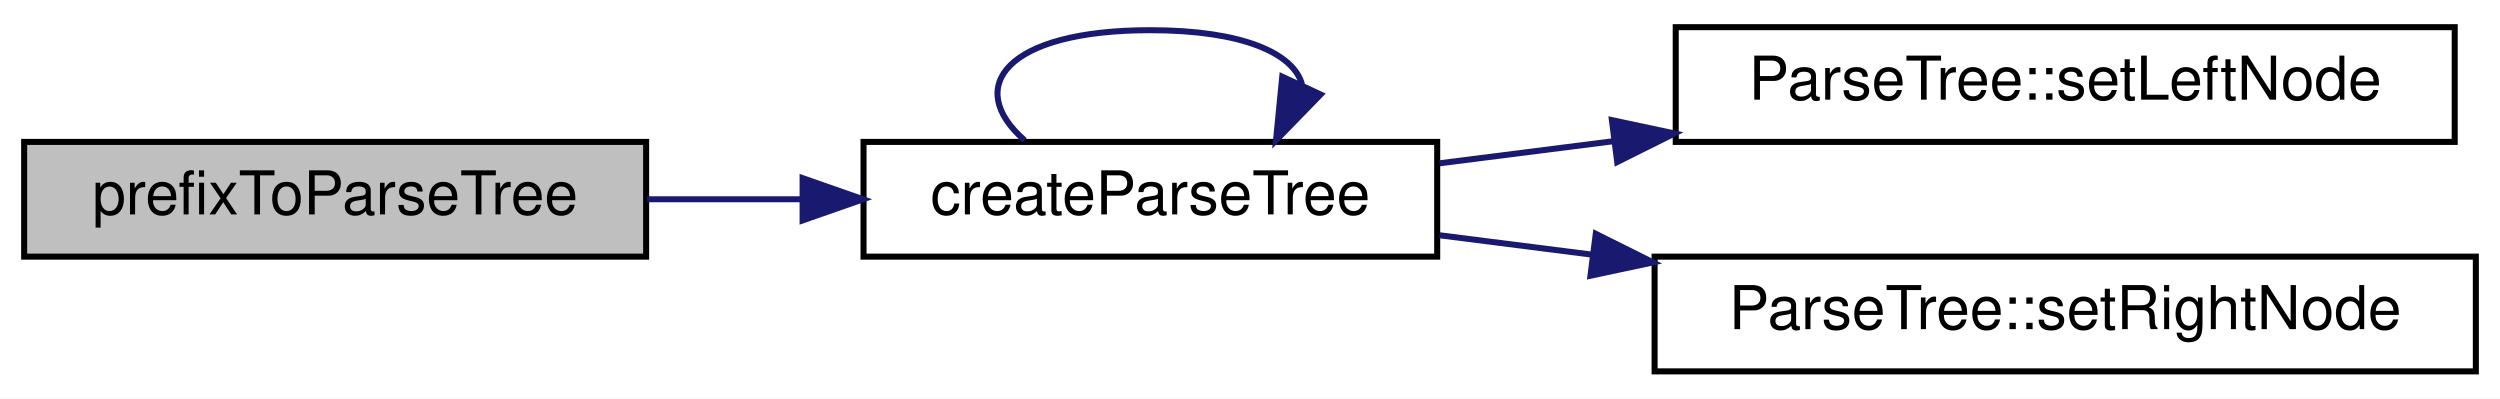
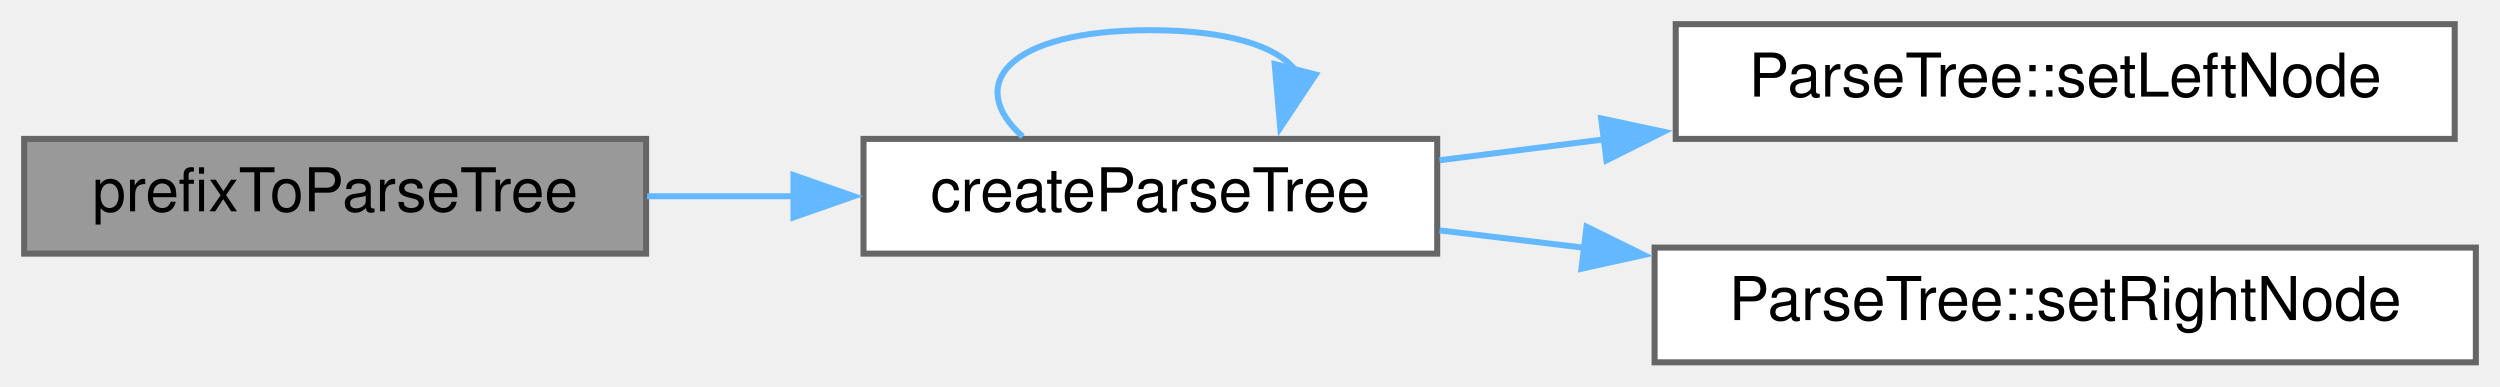
- <svg xmlns="http://www.w3.org/2000/svg" xmlns:xlink="http://www.w3.org/1999/xlink" width="414pt" height="66pt" viewBox="0.00 0.00 414.00 66.00">
-   <g id="graph0" class="graph" transform="scale(1 1) rotate(0) translate(4 62)">
-     <polygon fill="white" stroke="none" points="-4,4 -4,-62 410,-62 410,4 -4,4" />
+ <svg xmlns="http://www.w3.org/2000/svg" xmlns:xlink="http://www.w3.org/1999/xlink" width="414pt" height="64pt" viewBox="0.00 0.00 414.00 64.00">
+   <g id="graph0" class="graph" transform="scale(1 1) rotate(0) translate(4 60)">
    <g id="node1" class="node">
      <g id="a_node1">
        <a xlink:title="Takes in a prefix formula and converts it into a rooted binary parse tree.">
-           <polygon fill="#bfbfbf" stroke="black" points="0,-19.5 0,-38.5 103,-38.5 103,-19.5 0,-19.5" />
-           <text text-anchor="middle" x="51.5" y="-26.5" font-family="Helvetica,sans-Serif" font-size="10.00">prefixToParseTree</text>
+           <polygon fill="#999999" stroke="#666666" points="103,-37 0,-37 0,-18 103,-18 103,-37" />
+           <text text-anchor="middle" x="51.5" y="-25" font-family="Helvetica,sans-Serif" font-size="10.00">prefixToParseTree</text>
        </a>
      </g>
    </g>
    <g id="node2" class="node">
      <g id="a_node2">
        <a xlink:href="utils_8cpp.html#ac3a144eab5f857eeb3aabaf201b57796" target="_top" xlink:title="Takes in start and end pointers and generates a binary tree recursively.">
-           <polygon fill="white" stroke="black" points="139,-19.5 139,-38.5 234,-38.5 234,-19.5 139,-19.5" />
-           <text text-anchor="middle" x="186.5" y="-26.5" font-family="Helvetica,sans-Serif" font-size="10.00">createParseTree</text>
+           <polygon fill="white" stroke="#666666" points="234,-37 139,-37 139,-18 234,-18 234,-37" />
+           <text text-anchor="middle" x="186.5" y="-25" font-family="Helvetica,sans-Serif" font-size="10.00">createParseTree</text>
        </a>
      </g>
    </g>
    <g id="edge1" class="edge">
-       <path fill="none" stroke="midnightblue" d="M103.16,-29C111.51,-29 120.22,-29 128.7,-29" />
-       <polygon fill="midnightblue" stroke="midnightblue" points="128.91,-32.5 138.91,-29 128.91,-25.5 128.91,-32.5" />
+       <path fill="none" stroke="#63b8ff" d="M103.16,-27.5C111.14,-27.5 119.45,-27.5 127.58,-27.5" />
+       <polygon fill="#63b8ff" stroke="#63b8ff" points="127.4,-31 137.4,-27.5 127.4,-24 127.4,-31" />
    </g>
    <g id="edge2" class="edge">
-       <path fill="none" stroke="midnightblue" d="M165.69,-38.76C155.57,-47.57 162.51,-57 186.5,-57 201.87,-57 210.24,-53.13 211.61,-48.03" />
-       <polygon fill="midnightblue" stroke="midnightblue" points="214.69,-46.35 207.31,-38.76 208.34,-49.3 214.69,-46.35" />
+       <path fill="none" stroke="#63b8ff" d="M165.37,-37.37C155.72,-45.94 162.77,-55 186.5,-55 199.48,-55 207.47,-52.29 210.46,-48.43" />
+       <polygon fill="#63b8ff" stroke="#63b8ff" points="213.88,-47.66 208.01,-38.83 207.09,-49.39 213.88,-47.66" />
    </g>
    <g id="node3" class="node">
      <g id="a_node3">
        <a xlink:href="classParseTree.html#adf597d2ebd88e8275d7ac78b09d68ce4" target="_top" xlink:title="Set the left node of a given node.">
-           <polygon fill="white" stroke="black" points="273.5,-38.5 273.5,-57.5 402.5,-57.5 402.5,-38.5 273.5,-38.5" />
-           <text text-anchor="middle" x="338" y="-45.5" font-family="Helvetica,sans-Serif" font-size="10.00">ParseTree::setLeftNode</text>
+           <polygon fill="white" stroke="#666666" points="402.5,-56 273.5,-56 273.5,-37 402.5,-37 402.5,-56" />
+           <text text-anchor="middle" x="338" y="-44" font-family="Helvetica,sans-Serif" font-size="10.00">ParseTree::setLeftNode</text>
        </a>
      </g>
    </g>
    <g id="edge3" class="edge">
-       <path fill="none" stroke="midnightblue" d="M234.39,-34.96C243.54,-36.12 253.35,-37.37 263.13,-38.61" />
-       <polygon fill="midnightblue" stroke="midnightblue" points="262.93,-42.11 273.29,-39.9 263.81,-35.17 262.93,-42.11" />
+       <path fill="none" stroke="#63b8ff" d="M234.39,-33.46C243.1,-34.57 252.39,-35.75 261.7,-36.93" />
+       <polygon fill="#63b8ff" stroke="#63b8ff" points="261.15,-40.39 271.51,-38.18 262.03,-33.44 261.15,-40.39" />
    </g>
    <g id="node4" class="node">
      <g id="a_node4">
        <a xlink:href="classParseTree.html#a0effbd955454ab1beec9940cd6631dba" target="_top" xlink:title="Set the right node of a given node.">
-           <polygon fill="white" stroke="black" points="270,-0.5 270,-19.5 406,-19.5 406,-0.5 270,-0.5" />
-           <text text-anchor="middle" x="338" y="-7.5" font-family="Helvetica,sans-Serif" font-size="10.00">ParseTree::setRightNode</text>
+           <polygon fill="white" stroke="#666666" points="406,-19 270,-19 270,0 406,0 406,-19" />
+           <text text-anchor="middle" x="338" y="-7" font-family="Helvetica,sans-Serif" font-size="10.00">ParseTree::setRightNode</text>
        </a>
      </g>
    </g>
    <g id="edge4" class="edge">
-       <path fill="none" stroke="midnightblue" d="M234.39,-23.04C242.46,-22.02 251.02,-20.93 259.64,-19.83" />
-       <polygon fill="midnightblue" stroke="midnightblue" points="260.26,-23.28 269.74,-18.55 259.38,-16.34 260.26,-23.28" />
+       <path fill="none" stroke="#63b8ff" d="M234.39,-21.85C242.1,-20.93 250.28,-19.94 258.51,-18.95" />
+       <polygon fill="#63b8ff" stroke="#63b8ff" points="258.73,-22.45 268.24,-17.78 257.89,-15.5 258.73,-22.45" />
    </g>
  </g>
</svg>
